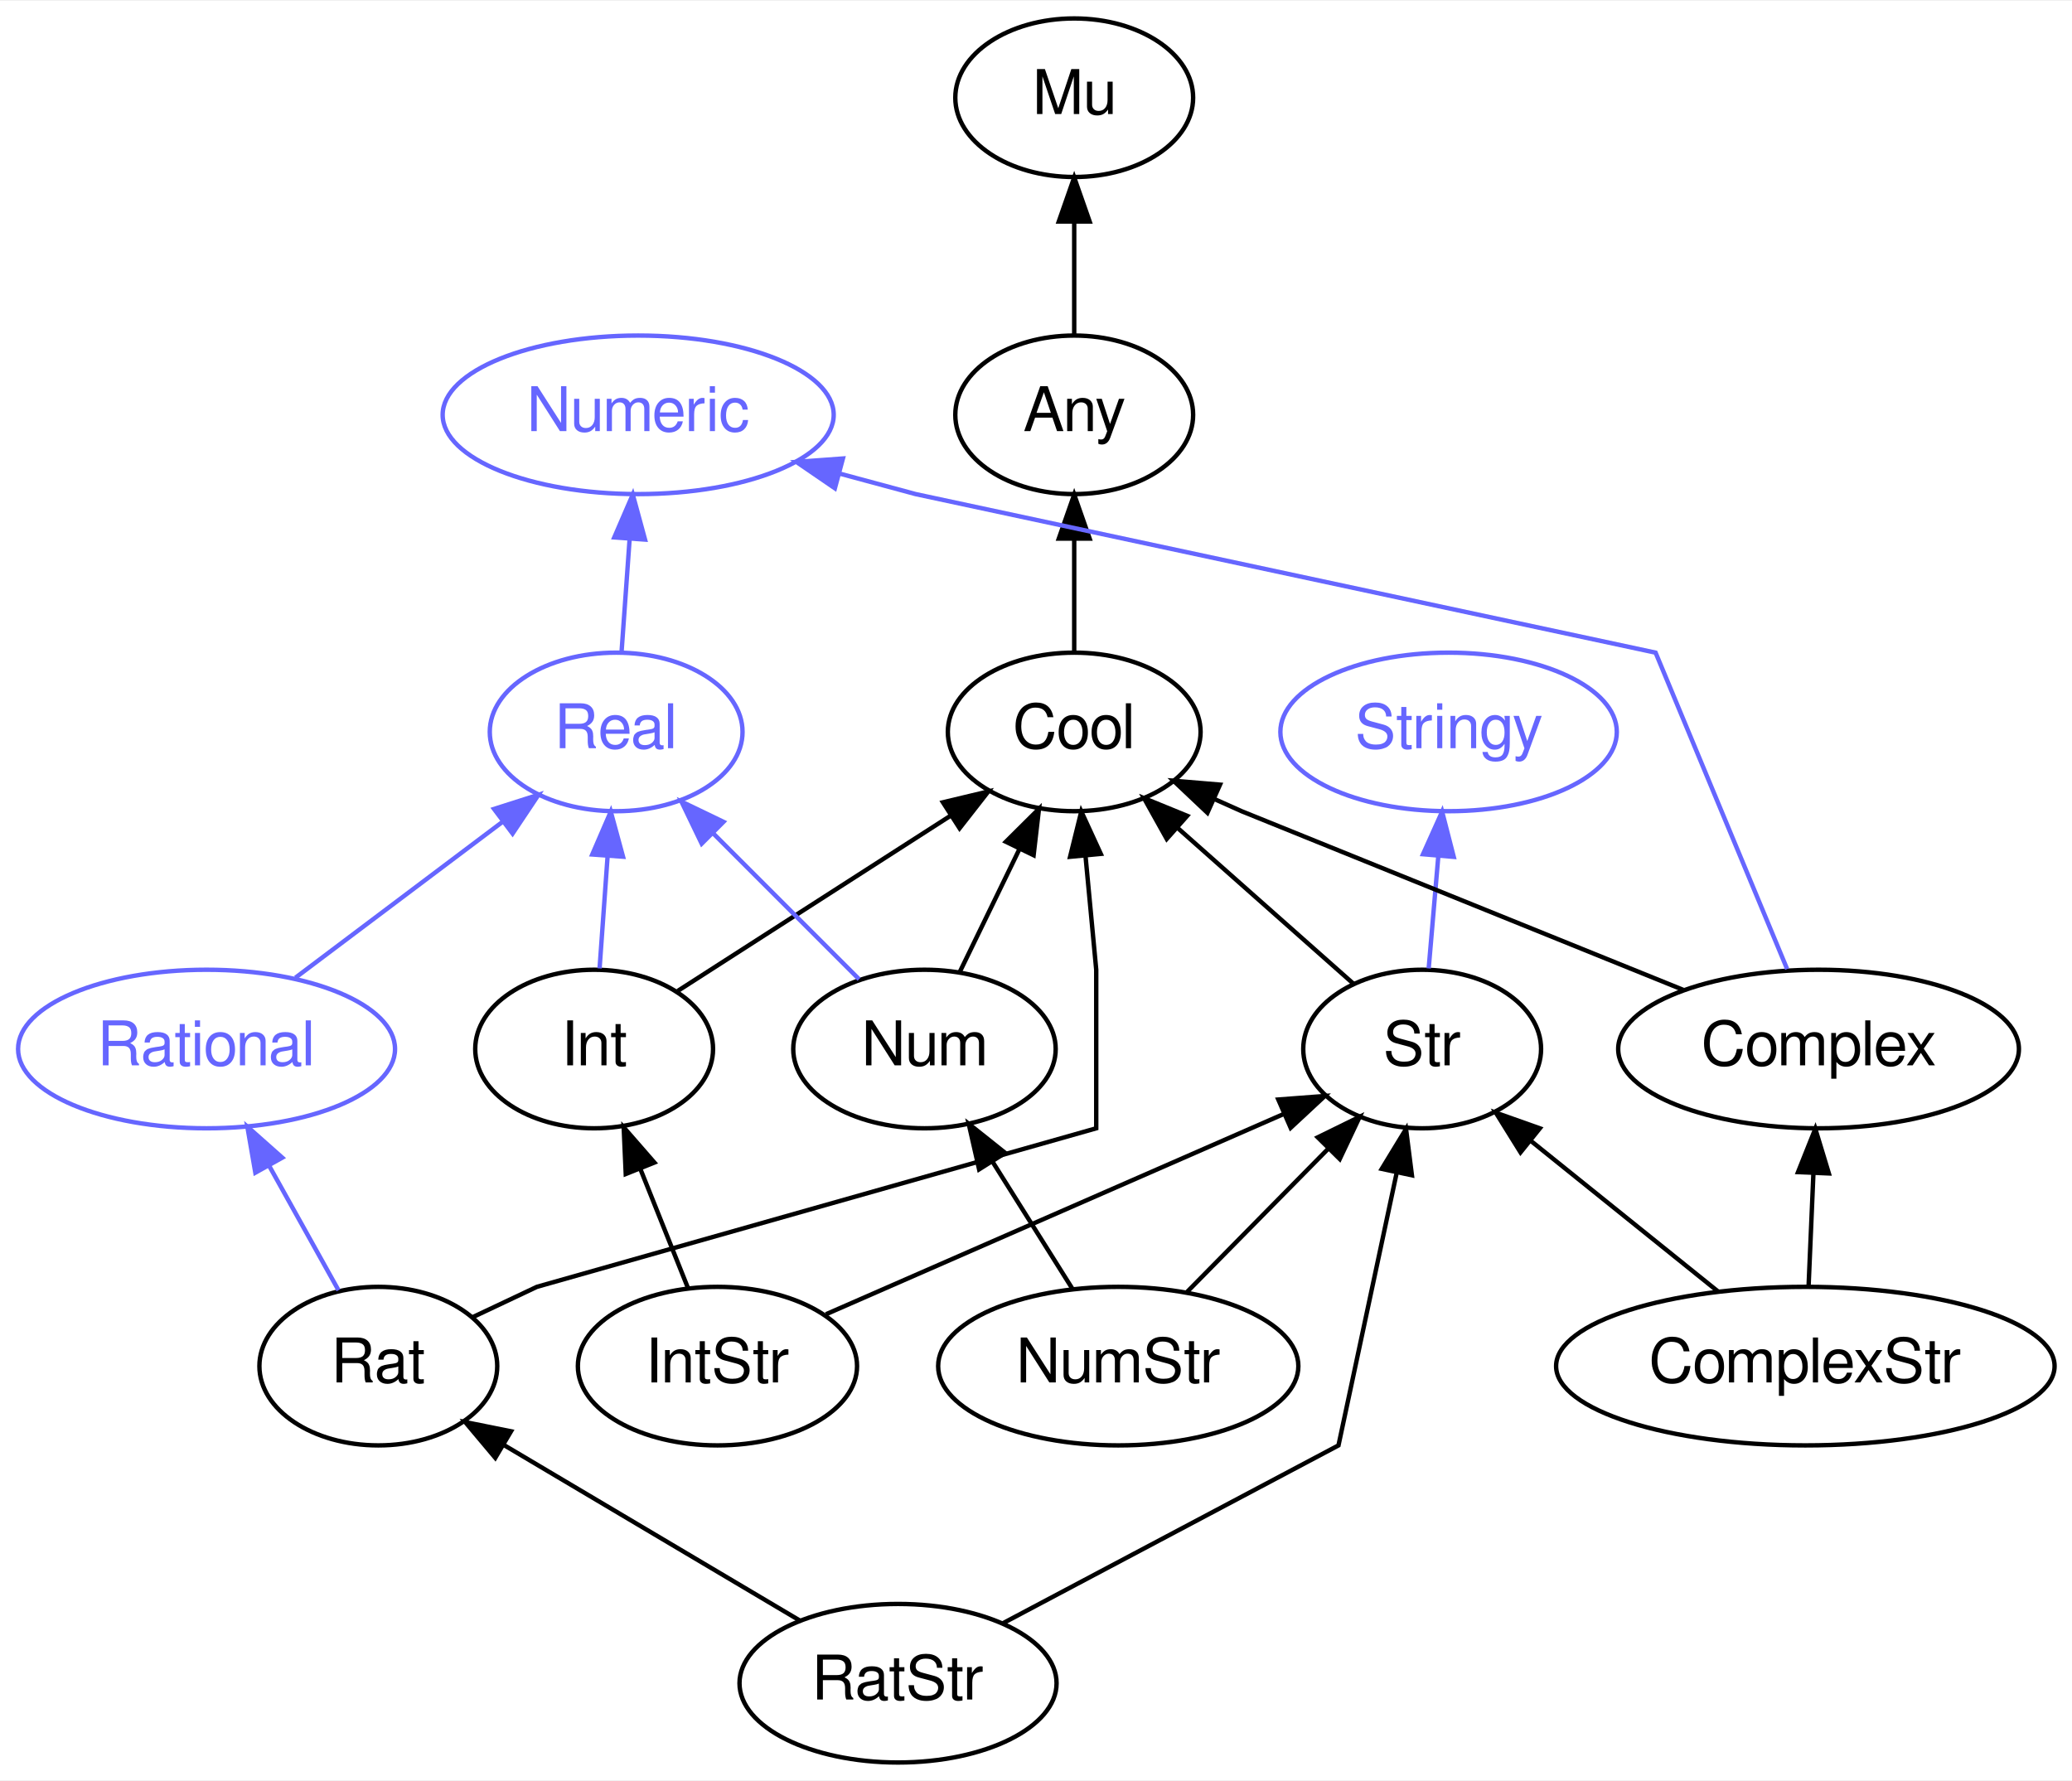
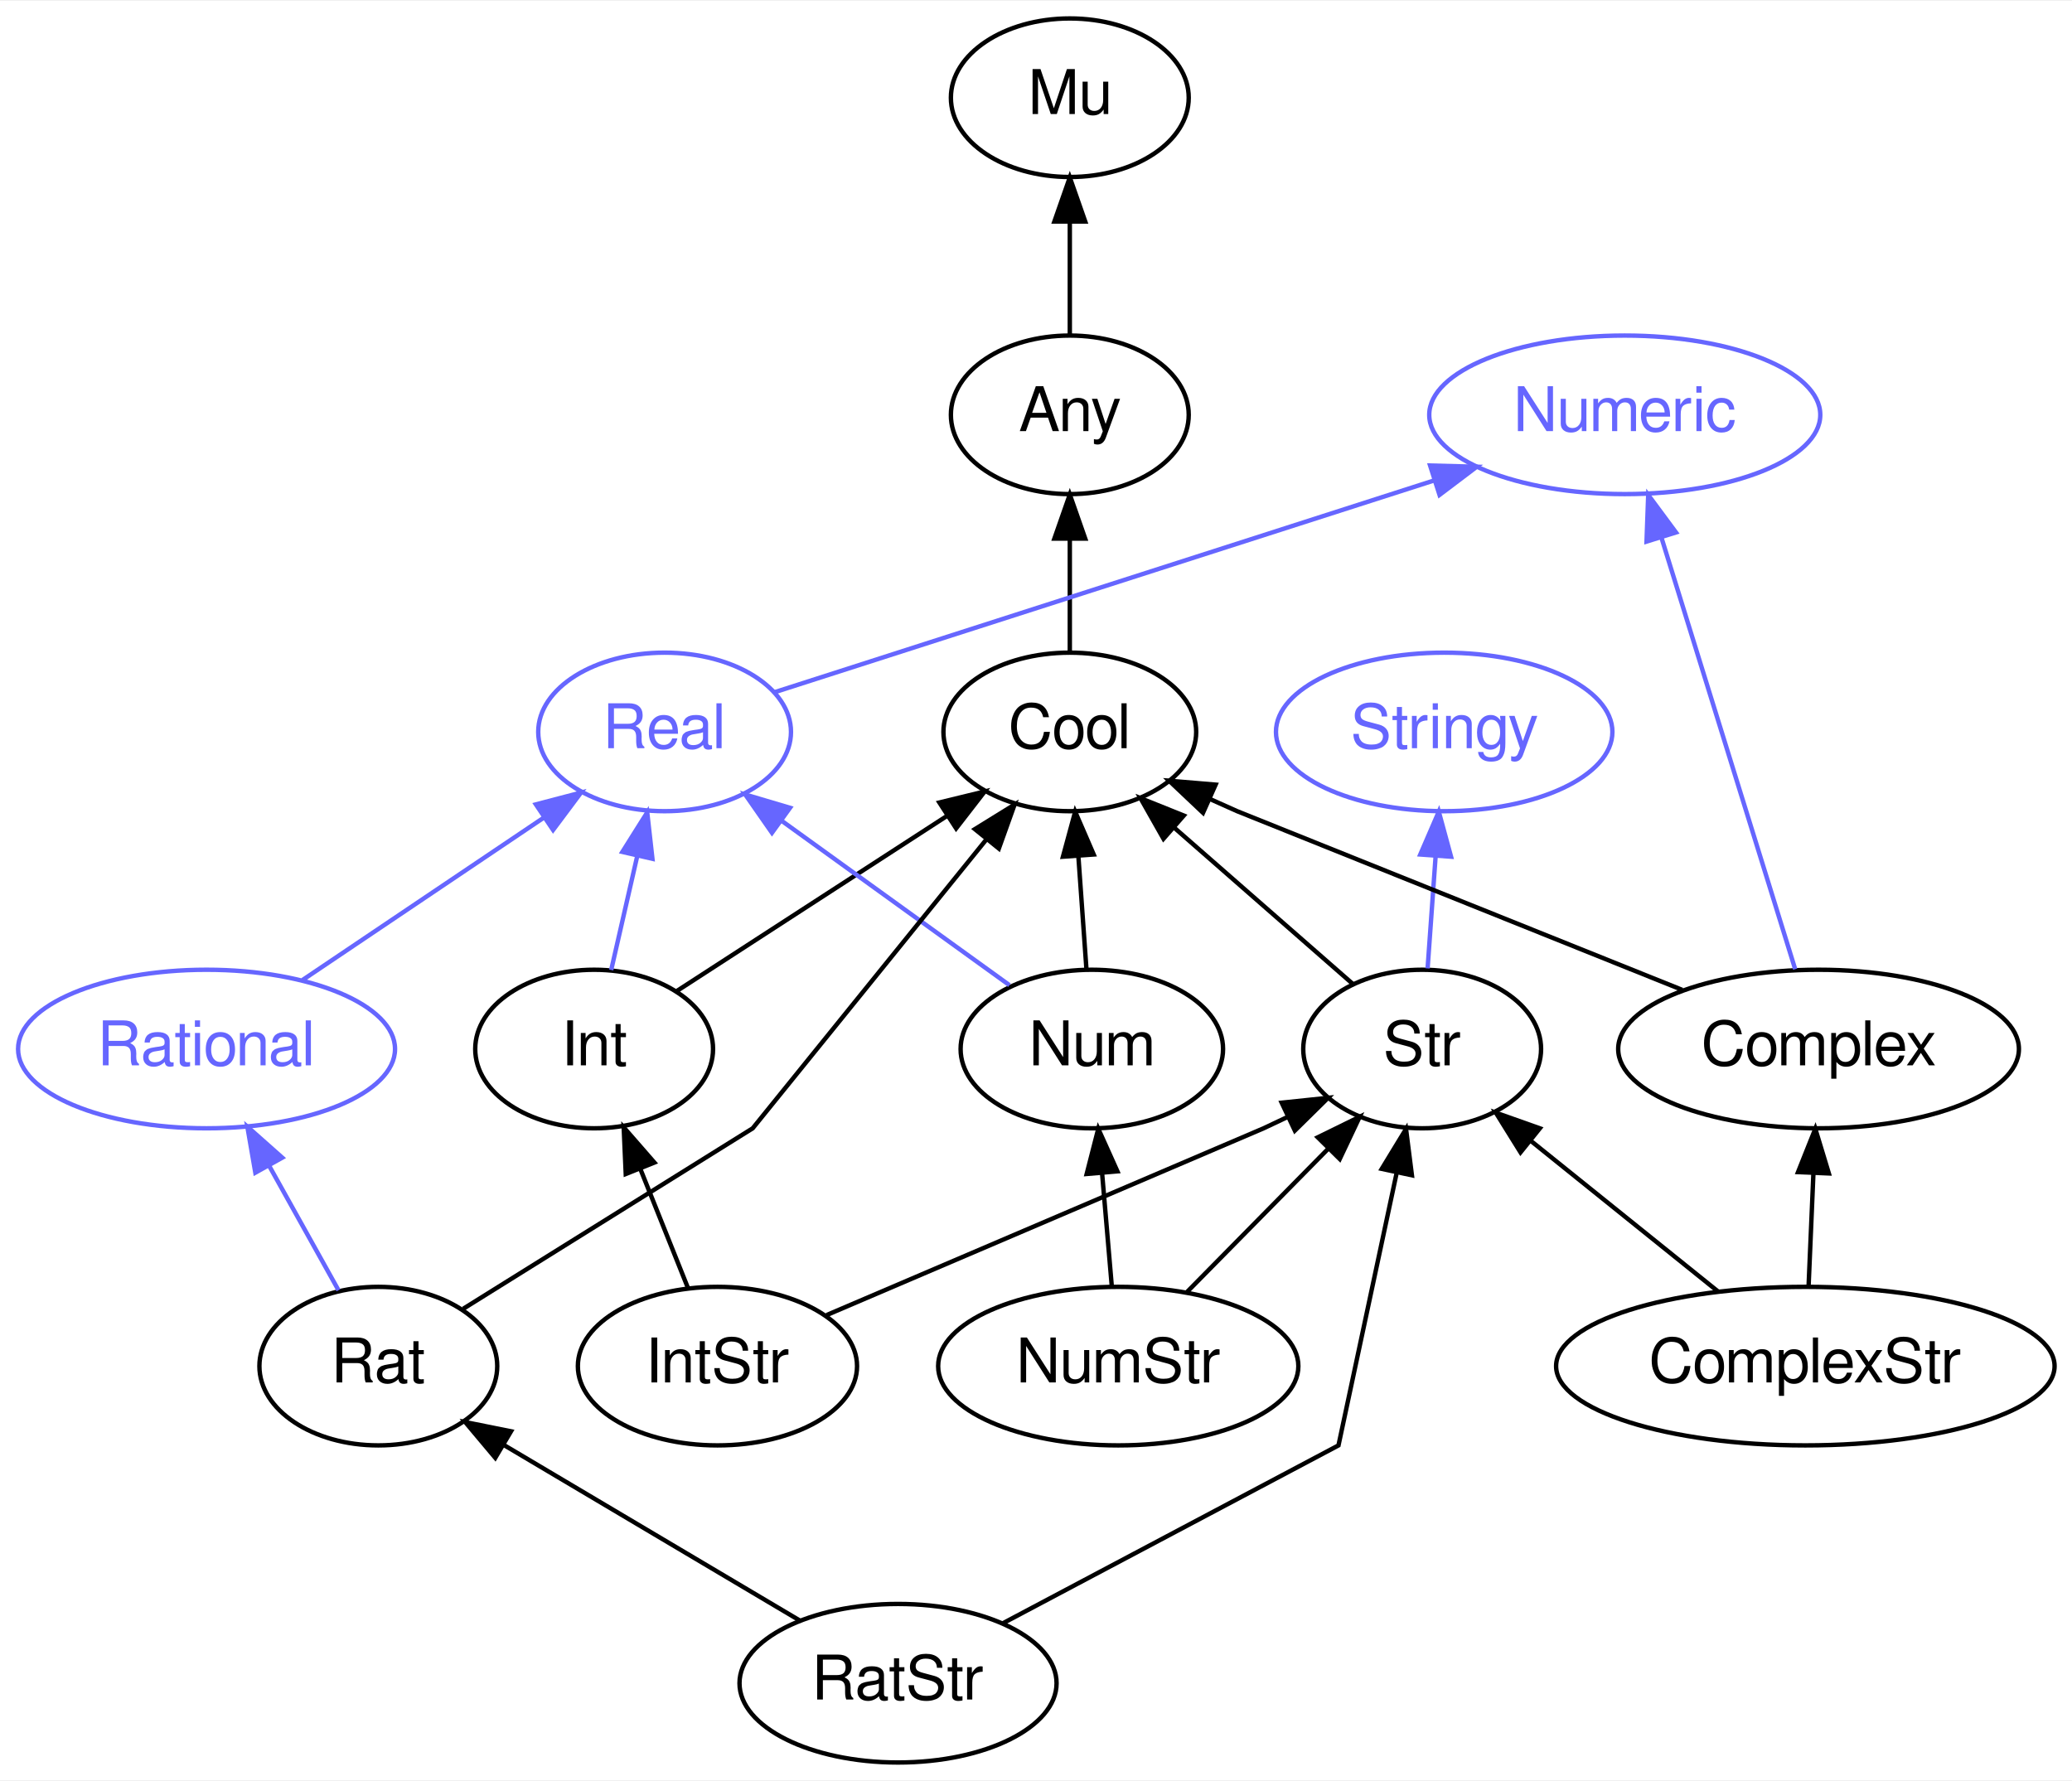
<svg xmlns="http://www.w3.org/2000/svg" xmlns:xlink="http://www.w3.org/1999/xlink" width="470pt" height="404pt" viewBox="0.00 0.00 470.44 404.00">
  <g id="graph0" class="graph" transform="scale(1 1) rotate(0) translate(4 400)">
    <polygon fill="white" stroke="none" points="-4,4 -4,-400 466.441,-400 466.441,4 -4,4" />
    <g id="node1" class="node">
      <g id="a_node1">
        <a xlink:href="/type/Str" xlink:title="Str">
          <ellipse fill="none" stroke="#000000" cx="318.896" cy="-162" rx="27" ry="18" />
          <text text-anchor="middle" x="318.896" y="-158.3" font-family="FreeSans" font-size="14.00" fill="#000000">Str</text>
        </a>
      </g>
    </g>
    <g id="node4" class="node">
      <g id="a_node4">
        <a xlink:href="/type/Cool" xlink:title="Cool">
-           <ellipse fill="none" stroke="#000000" cx="239.896" cy="-234" rx="28.695" ry="18" />
-           <text text-anchor="middle" x="239.896" y="-230.3" font-family="FreeSans" font-size="14.00" fill="#000000">Cool</text>
+           <ellipse fill="none" stroke="#000000" cx="238.896" cy="-234" rx="28.695" ry="18" />
+           <text text-anchor="middle" x="238.896" y="-230.3" font-family="FreeSans" font-size="14.00" fill="#000000">Cool</text>
        </a>
      </g>
    </g>
    <g id="edge1" class="edge">
-       <path fill="none" stroke="#000000" d="M303.288,-176.83C291.893,-186.926 276.249,-200.788 263.354,-212.215" />
-       <polygon fill="#000000" stroke="#000000" points="260.905,-209.708 255.742,-218.959 265.548,-214.947 260.905,-209.708" />
+       <path fill="none" stroke="#000000" d="M303.091,-176.83C291.552,-186.926 275.71,-200.788 262.651,-212.215" />
+       <polygon fill="#000000" stroke="#000000" points="260.164,-209.74 254.943,-218.959 264.773,-215.008 260.164,-209.74" />
    </g>
    <g id="node5" class="node">
      <g id="a_node5">
        <a xlink:href="/type/Stringy" xlink:title="Stringy">
-           <ellipse fill="none" stroke="#6666ff" cx="324.896" cy="-234" rx="38.194" ry="18" />
-           <text text-anchor="middle" x="324.896" y="-230.3" font-family="FreeSans" font-size="14.00" fill="#6666ff">Stringy</text>
+           <ellipse fill="none" stroke="#6666ff" cx="323.896" cy="-234" rx="38.194" ry="18" />
+           <text text-anchor="middle" x="323.896" y="-230.3" font-family="FreeSans" font-size="14.00" fill="#6666ff">Stringy</text>
        </a>
      </g>
    </g>
    <g id="edge16" class="edge">
-       <path fill="none" stroke="#6666ff" d="M320.379,-180.303C321.041,-188.017 321.835,-197.288 322.572,-205.888" />
-       <polygon fill="#6666ff" stroke="#6666ff" points="319.089,-206.231 323.43,-215.896 326.063,-205.633 319.089,-206.231" />
+       <path fill="none" stroke="#6666ff" d="M320.132,-180.303C320.683,-188.017 321.345,-197.288 321.96,-205.888" />
+       <polygon fill="#6666ff" stroke="#6666ff" points="318.471,-206.17 322.674,-215.896 325.453,-205.672 318.471,-206.17" />
    </g>
    <g id="node2" class="node">
      <g id="a_node2">
        <a xlink:href="/type/Mu" xlink:title="Mu">
-           <ellipse fill="none" stroke="#000000" cx="239.896" cy="-378" rx="27" ry="18" />
-           <text text-anchor="middle" x="239.896" y="-374.3" font-family="FreeSans" font-size="14.00" fill="#000000">Mu</text>
+           <ellipse fill="none" stroke="#000000" cx="238.896" cy="-378" rx="27" ry="18" />
+           <text text-anchor="middle" x="238.896" y="-374.3" font-family="FreeSans" font-size="14.00" fill="#000000">Mu</text>
        </a>
      </g>
    </g>
    <g id="node3" class="node">
      <g id="a_node3">
        <a xlink:href="/type/Any" xlink:title="Any">
-           <ellipse fill="none" stroke="#000000" cx="239.896" cy="-306" rx="27" ry="18" />
-           <text text-anchor="middle" x="239.896" y="-302.3" font-family="FreeSans" font-size="14.00" fill="#000000">Any</text>
+           <ellipse fill="none" stroke="#000000" cx="238.896" cy="-306" rx="27" ry="18" />
+           <text text-anchor="middle" x="238.896" y="-302.3" font-family="FreeSans" font-size="14.00" fill="#000000">Any</text>
        </a>
      </g>
    </g>
    <g id="edge2" class="edge">
-       <path fill="none" stroke="#000000" d="M239.896,-324.303C239.896,-332.017 239.896,-341.288 239.896,-349.888" />
-       <polygon fill="#000000" stroke="#000000" points="236.396,-349.896 239.896,-359.896 243.396,-349.896 236.396,-349.896" />
+       <path fill="none" stroke="#000000" d="M238.896,-324.303C238.896,-332.017 238.896,-341.288 238.896,-349.888" />
+       <polygon fill="#000000" stroke="#000000" points="235.396,-349.896 238.896,-359.896 242.396,-349.896 235.396,-349.896" />
    </g>
    <g id="edge3" class="edge">
-       <path fill="none" stroke="#000000" d="M239.896,-252.303C239.896,-260.017 239.896,-269.288 239.896,-277.888" />
-       <polygon fill="#000000" stroke="#000000" points="236.396,-277.896 239.896,-287.896 243.396,-277.896 236.396,-277.896" />
+       <path fill="none" stroke="#000000" d="M238.896,-252.303C238.896,-260.017 238.896,-269.288 238.896,-277.888" />
+       <polygon fill="#000000" stroke="#000000" points="235.396,-277.896 238.896,-287.896 242.396,-277.896 235.396,-277.896" />
    </g>
    <g id="node6" class="node">
      <g id="a_node6">
        <a xlink:href="/type/Numeric" xlink:title="Numeric">
-           <ellipse fill="none" stroke="#6666ff" cx="140.896" cy="-306" rx="44.393" ry="18" />
-           <text text-anchor="middle" x="140.896" y="-302.3" font-family="FreeSans" font-size="14.00" fill="#6666ff">Numeric</text>
+           <ellipse fill="none" stroke="#6666ff" cx="364.896" cy="-306" rx="44.393" ry="18" />
+           <text text-anchor="middle" x="364.896" y="-302.3" font-family="FreeSans" font-size="14.00" fill="#6666ff">Numeric</text>
        </a>
      </g>
    </g>
    <g id="node7" class="node">
      <g id="a_node7">
        <a xlink:href="/type/Complex" xlink:title="Complex">
          <ellipse fill="none" stroke="#000000" cx="408.896" cy="-162" rx="45.492" ry="18" />
          <text text-anchor="middle" x="408.896" y="-158.3" font-family="FreeSans" font-size="14.00" fill="#000000">Complex</text>
        </a>
      </g>
    </g>
    <g id="edge4" class="edge">
-       <path fill="none" stroke="#000000" d="M378.183,-175.426C339.463,-191.091 277.896,-216 277.896,-216 277.896,-216 275.465,-217.088 271.833,-218.712" />
-       <polygon fill="#000000" stroke="#000000" points="270.139,-215.636 262.44,-222.915 272.998,-222.026 270.139,-215.636" />
+       <path fill="none" stroke="#000000" d="M377.948,-175.426C338.933,-191.091 276.896,-216 276.896,-216 276.896,-216 274.465,-217.088 270.833,-218.712" />
+       <polygon fill="#000000" stroke="#000000" points="269.139,-215.636 261.44,-222.915 271.998,-222.026 269.139,-215.636" />
    </g>
    <g id="edge17" class="edge">
-       <path fill="none" stroke="#6666ff" d="M401.762,-180.16C391.01,-206.022 371.896,-252 371.896,-252 371.896,-252 203.896,-288 203.896,-288 203.896,-288 196.468,-290.005 186.712,-292.637" />
-       <polygon fill="#6666ff" stroke="#6666ff" points="185.556,-289.324 176.813,-295.308 187.379,-296.082 185.556,-289.324" />
+       <path fill="none" stroke="#6666ff" d="M403.589,-180.129C396.057,-204.436 382.192,-249.181 373.266,-277.987" />
+       <polygon fill="#6666ff" stroke="#6666ff" points="369.839,-277.223 370.222,-287.811 376.525,-279.295 369.839,-277.223" />
    </g>
    <g id="node8" class="node">
      <g id="a_node8">
        <a xlink:href="/type/ComplexStr" xlink:title="ComplexStr">
          <ellipse fill="none" stroke="#000000" cx="405.896" cy="-90" rx="56.59" ry="18" />
          <text text-anchor="middle" x="405.896" y="-86.3" font-family="FreeSans" font-size="14.00" fill="#000000">ComplexStr</text>
        </a>
      </g>
    </g>
    <g id="edge6" class="edge">
      <path fill="none" stroke="#000000" d="M386.155,-106.884C373.533,-117.039 357.063,-130.291 343.58,-141.14" />
      <polygon fill="#000000" stroke="#000000" points="341.229,-138.539 335.632,-147.534 345.617,-143.992 341.229,-138.539" />
    </g>
    <g id="edge5" class="edge">
      <path fill="none" stroke="#000000" d="M406.638,-108.303C406.968,-116.017 407.366,-125.288 407.734,-133.888" />
      <polygon fill="#000000" stroke="#000000" points="404.238,-134.055 408.163,-143.896 411.232,-133.755 404.238,-134.055" />
    </g>
    <g id="node9" class="node">
      <g id="a_node9">
        <a xlink:href="/type/Real" xlink:title="Real">
-           <ellipse fill="none" stroke="#6666ff" cx="135.896" cy="-234" rx="28.695" ry="18" />
-           <text text-anchor="middle" x="135.896" y="-230.3" font-family="FreeSans" font-size="14.00" fill="#6666ff">Real</text>
+           <ellipse fill="none" stroke="#6666ff" cx="146.896" cy="-234" rx="28.695" ry="18" />
+           <text text-anchor="middle" x="146.896" y="-230.3" font-family="FreeSans" font-size="14.00" fill="#6666ff">Real</text>
        </a>
      </g>
    </g>
    <g id="edge18" class="edge">
-       <path fill="none" stroke="#6666ff" d="M137.132,-252.303C137.683,-260.017 138.345,-269.288 138.96,-277.888" />
-       <polygon fill="#6666ff" stroke="#6666ff" points="135.471,-278.17 139.674,-287.896 142.453,-277.672 135.471,-278.17" />
+       <path fill="none" stroke="#6666ff" d="M171.904,-243.03C208.399,-254.749 276.769,-276.702 321.559,-291.084" />
+       <polygon fill="#6666ff" stroke="#6666ff" points="320.702,-294.485 331.293,-294.21 322.842,-287.82 320.702,-294.485" />
    </g>
    <g id="node10" class="node">
      <g id="a_node10">
        <a xlink:href="/type/Int" xlink:title="Int">
          <ellipse fill="none" stroke="#000000" cx="130.896" cy="-162" rx="27" ry="18" />
          <text text-anchor="middle" x="130.896" y="-158.3" font-family="FreeSans" font-size="14.00" fill="#000000">Int</text>
        </a>
      </g>
    </g>
    <g id="edge7" class="edge">
-       <path fill="none" stroke="#000000" d="M149.883,-175.193C167.02,-186.199 192.456,-202.534 211.921,-215.034" />
-       <polygon fill="#000000" stroke="#000000" points="210.088,-218.017 220.393,-220.475 213.87,-212.127 210.088,-218.017" />
+       <path fill="none" stroke="#000000" d="M149.708,-175.193C166.689,-186.199 191.891,-202.534 211.178,-215.034" />
+       <polygon fill="#000000" stroke="#000000" points="209.277,-217.973 219.572,-220.475 213.084,-212.099 209.277,-217.973" />
    </g>
    <g id="edge19" class="edge">
-       <path fill="none" stroke="#6666ff" d="M132.132,-180.303C132.683,-188.017 133.345,-197.288 133.96,-205.888" />
-       <polygon fill="#6666ff" stroke="#6666ff" points="130.471,-206.17 134.674,-215.896 137.453,-205.672 130.471,-206.17" />
+       <path fill="none" stroke="#6666ff" d="M134.769,-179.945C136.551,-187.739 138.708,-197.178 140.707,-205.921" />
+       <polygon fill="#6666ff" stroke="#6666ff" points="137.307,-206.756 142.948,-215.725 144.131,-205.196 137.307,-206.756" />
    </g>
    <g id="node11" class="node">
      <g id="a_node11">
        <a xlink:href="/type/IntStr" xlink:title="IntStr">
          <ellipse fill="none" stroke="#000000" cx="158.896" cy="-90" rx="31.695" ry="18" />
          <text text-anchor="middle" x="158.896" y="-86.3" font-family="FreeSans" font-size="14.00" fill="#000000">IntStr</text>
        </a>
      </g>
    </g>
    <g id="edge9" class="edge">
-       <path fill="none" stroke="#000000" d="M183.546,-101.784C211.467,-114 257.033,-133.935 287.483,-147.257" />
-       <polygon fill="#000000" stroke="#000000" points="286.232,-150.53 296.797,-151.331 289.038,-144.117 286.232,-150.53" />
+       <path fill="none" stroke="#000000" d="M183.691,-101.598C219.878,-117.065 282.896,-144 282.896,-144 282.896,-144 285.076,-145.03 288.364,-146.582" />
+       <polygon fill="#000000" stroke="#000000" points="287.002,-149.809 297.539,-150.915 289.991,-143.48 287.002,-149.809" />
    </g>
    <g id="edge8" class="edge">
      <path fill="none" stroke="#000000" d="M152.118,-107.945C148.885,-116.027 144.945,-125.879 141.341,-134.888" />
      <polygon fill="#000000" stroke="#000000" points="138.076,-133.626 137.612,-144.211 144.575,-136.226 138.076,-133.626" />
    </g>
    <g id="node12" class="node">
      <g id="a_node12">
+         <a xlink:href="/type/Num" xlink:title="Num">
+           <ellipse fill="none" stroke="#000000" cx="243.896" cy="-162" rx="29.795" ry="18" />
+           <text text-anchor="middle" x="243.896" y="-158.3" font-family="FreeSans" font-size="14.00" fill="#000000">Num</text>
+         </a>
+       </g>
+     </g>
+     <g id="edge10" class="edge">
+       <path fill="none" stroke="#000000" d="M242.66,-180.303C242.109,-188.017 241.447,-197.288 240.833,-205.888" />
+       <polygon fill="#000000" stroke="#000000" points="237.339,-205.672 240.118,-215.896 244.322,-206.17 237.339,-205.672" />
+     </g>
+     <g id="edge20" class="edge">
+       <path fill="none" stroke="#6666ff" d="M225.194,-176.497C210.473,-187.12 189.773,-202.058 173.354,-213.907" />
+       <polygon fill="#6666ff" stroke="#6666ff" points="171.273,-211.092 165.212,-219.782 175.37,-216.768 171.273,-211.092" />
+     </g>
+     <g id="node13" class="node">
+       <g id="a_node13">
+         <a xlink:href="/type/NumStr" xlink:title="NumStr">
+           <ellipse fill="none" stroke="#000000" cx="249.896" cy="-90" rx="40.893" ry="18" />
+           <text text-anchor="middle" x="249.896" y="-86.3" font-family="FreeSans" font-size="14.00" fill="#000000">NumStr</text>
+         </a>
+       </g>
+     </g>
+     <g id="edge12" class="edge">
+       <path fill="none" stroke="#000000" d="M265.553,-106.884C275.024,-116.492 287.227,-128.872 297.571,-139.366" />
+       <polygon fill="#000000" stroke="#000000" points="295.196,-141.943 304.709,-146.607 300.182,-137.029 295.196,-141.943" />
+     </g>
+     <g id="edge11" class="edge">
+       <path fill="none" stroke="#000000" d="M248.413,-108.303C247.752,-116.017 246.957,-125.288 246.22,-133.888" />
+       <polygon fill="#000000" stroke="#000000" points="242.729,-133.633 245.362,-143.896 249.704,-134.231 242.729,-133.633" />
+     </g>
+     <g id="node14" class="node">
+       <g id="a_node14">
        <a xlink:href="/type/Rational" xlink:title="Rational">
          <ellipse fill="none" stroke="#6666ff" cx="42.896" cy="-162" rx="42.793" ry="18" />
          <text text-anchor="middle" x="42.896" y="-158.3" font-family="FreeSans" font-size="14.00" fill="#6666ff">Rational</text>
        </a>
      </g>
    </g>
-     <g id="edge20" class="edge">
-       <path fill="none" stroke="#6666ff" d="M63.076,-178.189C76.83,-188.542 95.166,-202.343 109.997,-213.506" />
-       <polygon fill="#6666ff" stroke="#6666ff" points="108.169,-216.511 118.263,-219.728 112.379,-210.918 108.169,-216.511" />
-     </g>
-     <g id="node13" class="node">
-       <g id="a_node13">
+     <g id="edge21" class="edge">
+       <path fill="none" stroke="#6666ff" d="M64.698,-177.674C80.624,-188.394 102.335,-203.007 119.444,-214.522" />
+       <polygon fill="#6666ff" stroke="#6666ff" points="117.666,-217.545 127.916,-220.225 121.575,-211.738 117.666,-217.545" />
+     </g>
+     <g id="node15" class="node">
+       <g id="a_node15">
        <a xlink:href="/type/Rat" xlink:title="Rat">
          <ellipse fill="none" stroke="#000000" cx="81.896" cy="-90" rx="27" ry="18" />
          <text text-anchor="middle" x="81.896" y="-86.3" font-family="FreeSans" font-size="14.00" fill="#000000">Rat</text>
        </a>
      </g>
    </g>
-     <g id="edge10" class="edge">
-       <path fill="none" stroke="#000000" d="M103.254,-101.085C111.006,-104.746 117.896,-108 117.896,-108 117.896,-108 244.896,-144 244.896,-144 244.896,-144 244.896,-180 244.896,-180 244.896,-180 243.695,-192.73 242.471,-205.712" />
-       <polygon fill="#000000" stroke="#000000" points="238.961,-205.654 241.506,-215.939 245.93,-206.312 238.961,-205.654" />
-     </g>
-     <g id="edge21" class="edge">
+     <g id="edge13" class="edge">
+       <path fill="none" stroke="#000000" d="M101.184,-103.027C126.263,-118.664 166.896,-144 166.896,-144 166.896,-144 198.513,-183.081 219.844,-209.449" />
+       <polygon fill="#000000" stroke="#000000" points="217.344,-211.924 226.355,-217.497 222.786,-207.522 217.344,-211.924" />
+     </g>
+     <g id="edge22" class="edge">
      <path fill="none" stroke="#6666ff" d="M72.851,-107.235C68.193,-115.596 62.405,-125.984 57.162,-135.394" />
      <polygon fill="#6666ff" stroke="#6666ff" points="53.973,-133.927 52.163,-144.367 60.088,-137.334 53.973,-133.927" />
    </g>
-     <g id="node14" class="node">
-       <g id="a_node14">
+     <g id="node16" class="node">
+       <g id="a_node16">
        <a xlink:href="/type/RatStr" xlink:title="RatStr">
          <ellipse fill="none" stroke="#000000" cx="199.896" cy="-18" rx="35.995" ry="18" />
          <text text-anchor="middle" x="199.896" y="-14.3" font-family="FreeSans" font-size="14.00" fill="#000000">RatStr</text>
        </a>
      </g>
    </g>
-     <g id="edge12" class="edge">
+     <g id="edge15" class="edge">
      <path fill="none" stroke="#000000" d="M223.595,-31.56C253.166,-47.233 299.896,-72 299.896,-72 299.896,-72 307.546,-107.833 313.138,-134.025" />
      <polygon fill="#000000" stroke="#000000" points="309.722,-134.791 315.233,-143.84 316.568,-133.33 309.722,-134.791" />
    </g>
-     <g id="edge11" class="edge">
+     <g id="edge14" class="edge">
      <path fill="none" stroke="#000000" d="M177.701,-32.166C158.626,-43.482 131.006,-59.867 110.317,-72.14" />
      <polygon fill="#000000" stroke="#000000" points="108.453,-69.176 101.638,-77.288 112.025,-75.197 108.453,-69.176" />
    </g>
-     <g id="node15" class="node">
-       <g id="a_node15">
-         <a xlink:href="/type/Num" xlink:title="Num">
-           <ellipse fill="none" stroke="#000000" cx="205.896" cy="-162" rx="29.795" ry="18" />
-           <text text-anchor="middle" x="205.896" y="-158.3" font-family="FreeSans" font-size="14.00" fill="#000000">Num</text>
-         </a>
-       </g>
-     </g>
-     <g id="edge13" class="edge">
-       <path fill="none" stroke="#000000" d="M213.954,-179.589C217.976,-187.871 222.933,-198.075 227.432,-207.338" />
-       <polygon fill="#000000" stroke="#000000" points="224.379,-209.064 231.897,-216.53 230.676,-206.006 224.379,-209.064" />
-     </g>
-     <g id="edge22" class="edge">
-       <path fill="none" stroke="#6666ff" d="M191.051,-177.845C181.399,-187.497 168.645,-200.251 157.833,-211.063" />
-       <polygon fill="#6666ff" stroke="#6666ff" points="155.316,-208.63 150.72,-218.176 160.266,-213.58 155.316,-208.63" />
-     </g>
-     <g id="node16" class="node">
-       <g id="a_node16">
-         <a xlink:href="/type/NumStr" xlink:title="NumStr">
-           <ellipse fill="none" stroke="#000000" cx="249.896" cy="-90" rx="40.893" ry="18" />
-           <text text-anchor="middle" x="249.896" y="-86.3" font-family="FreeSans" font-size="14.00" fill="#000000">NumStr</text>
-         </a>
-       </g>
-     </g>
-     <g id="edge15" class="edge">
-       <path fill="none" stroke="#000000" d="M265.553,-106.884C275.024,-116.492 287.227,-128.872 297.571,-139.366" />
-       <polygon fill="#000000" stroke="#000000" points="295.196,-141.943 304.709,-146.607 300.182,-137.029 295.196,-141.943" />
-     </g>
-     <g id="edge14" class="edge">
-       <path fill="none" stroke="#000000" d="M239.469,-107.589C234.077,-116.168 227.388,-126.809 221.403,-136.33" />
-       <polygon fill="#000000" stroke="#000000" points="218.304,-134.683 215.946,-145.012 224.231,-138.408 218.304,-134.683" />
-     </g>
  </g>
</svg>
